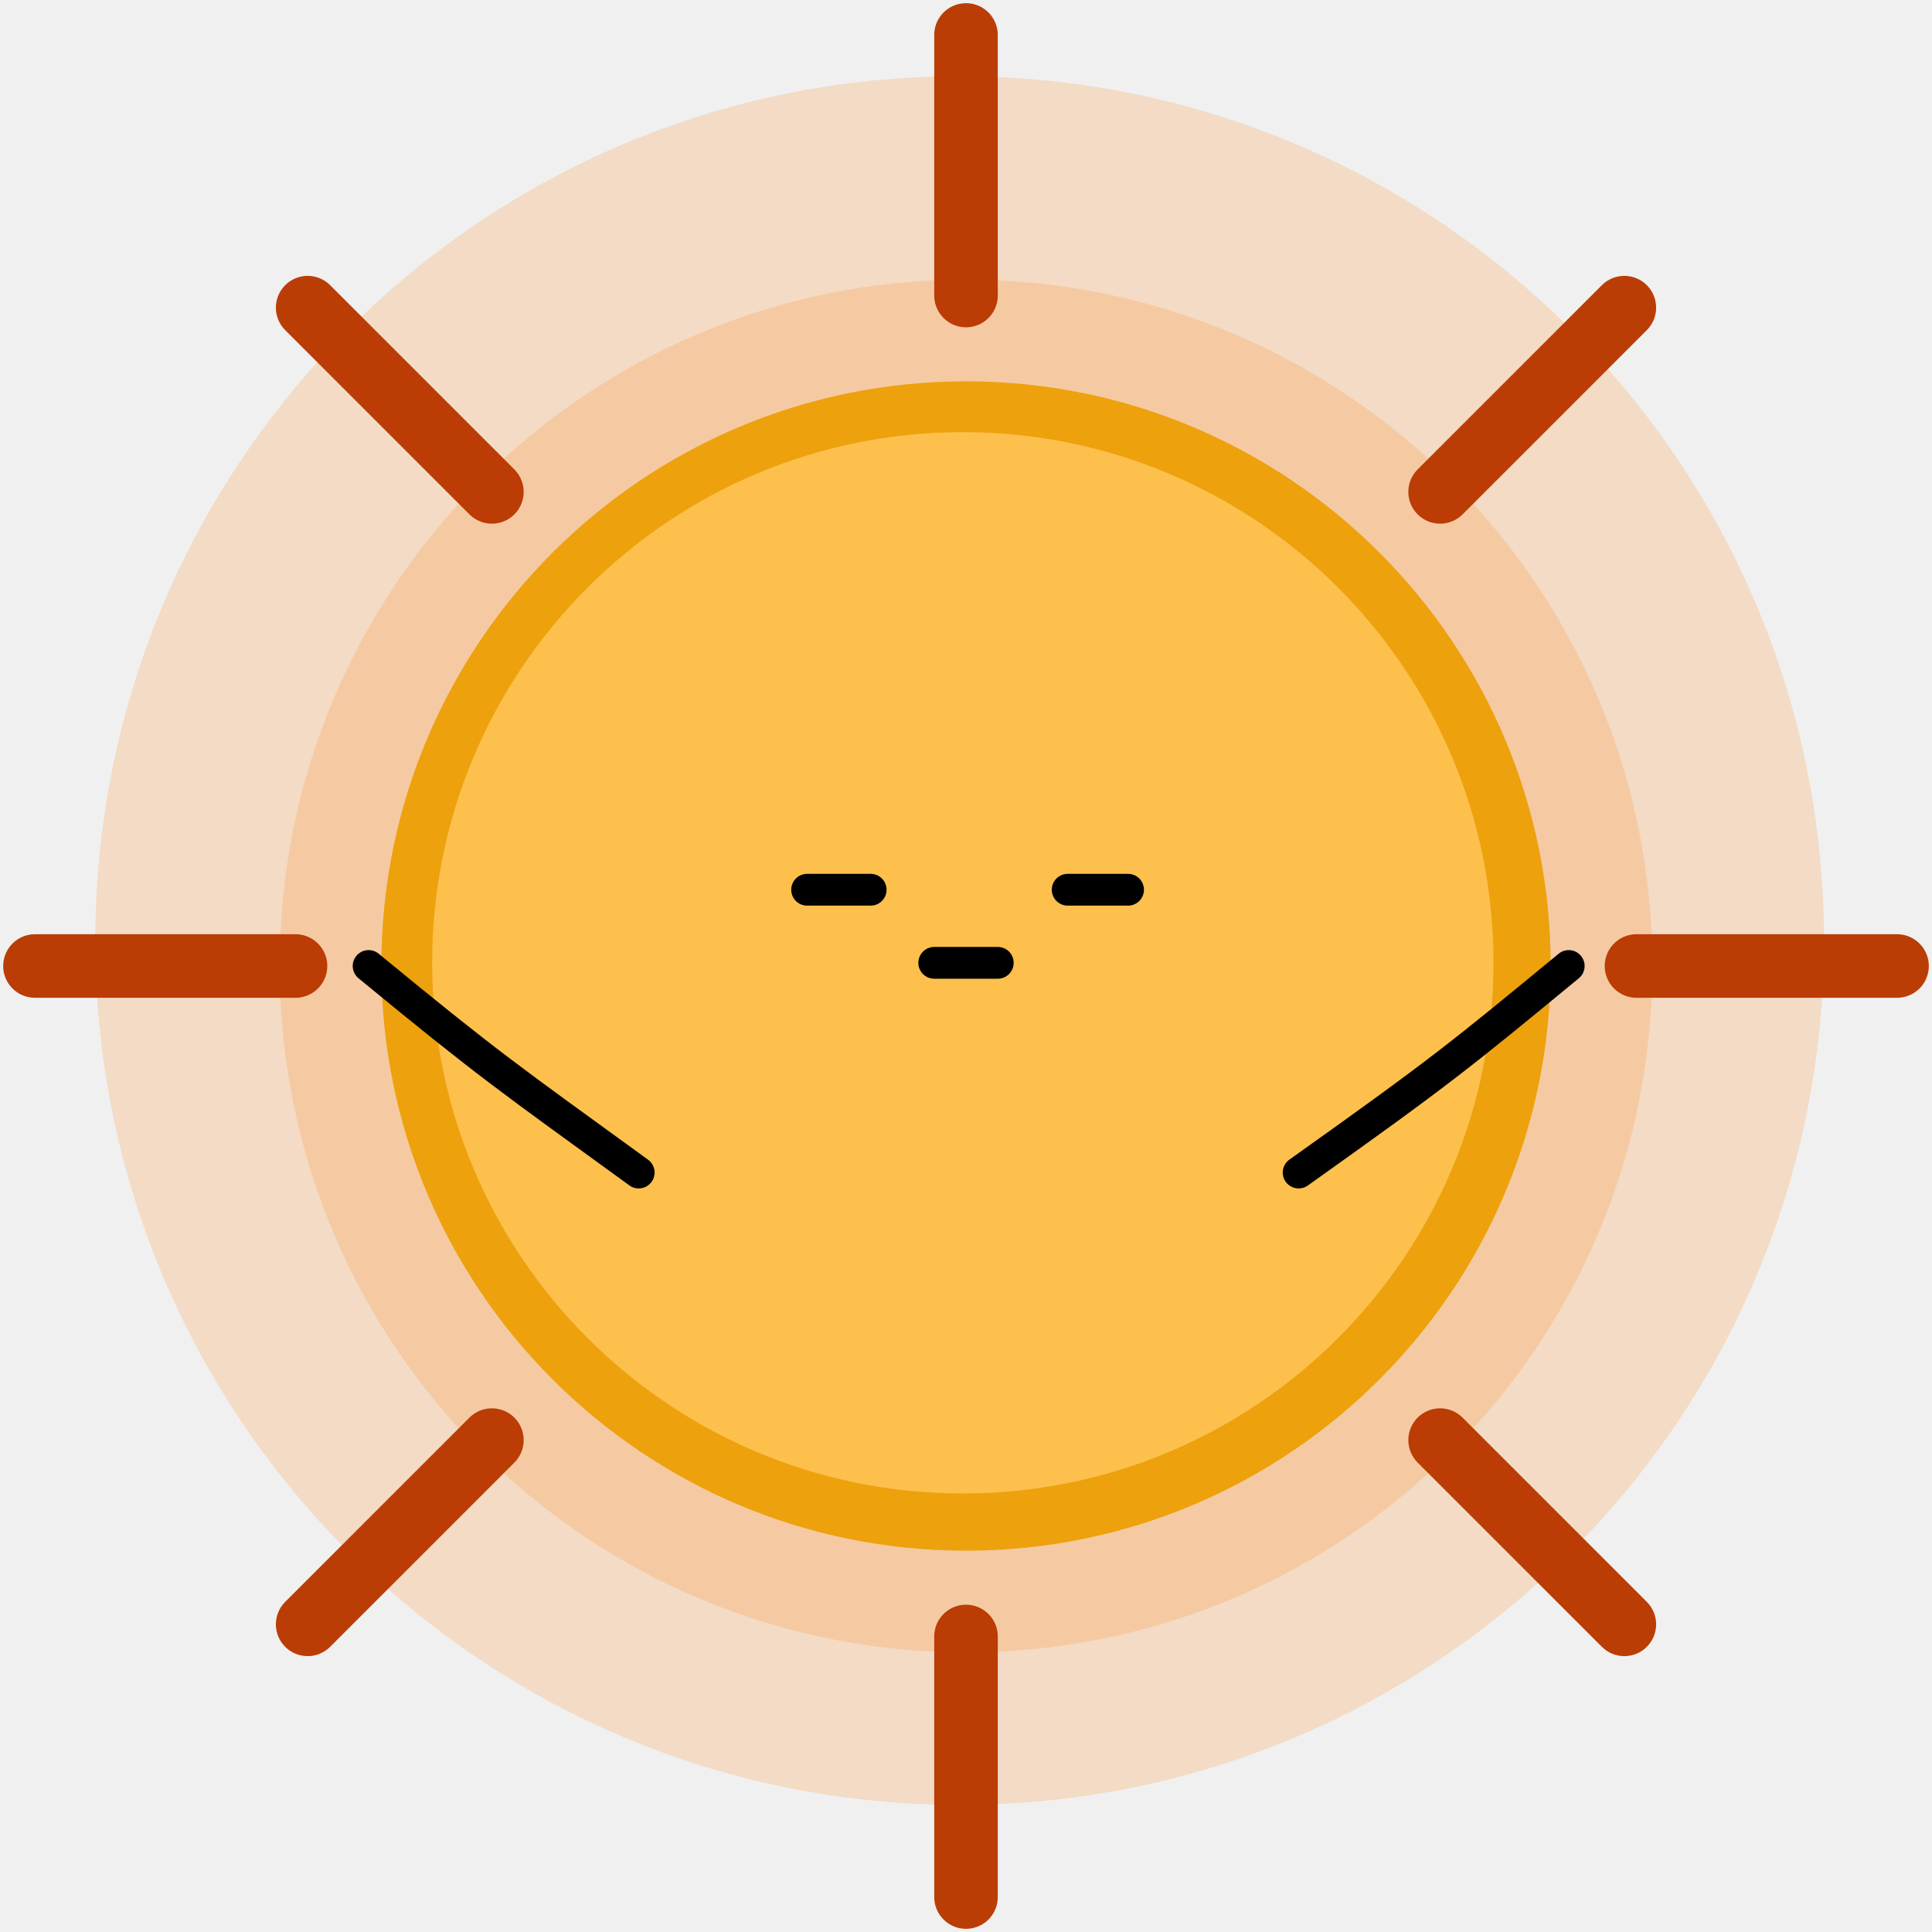
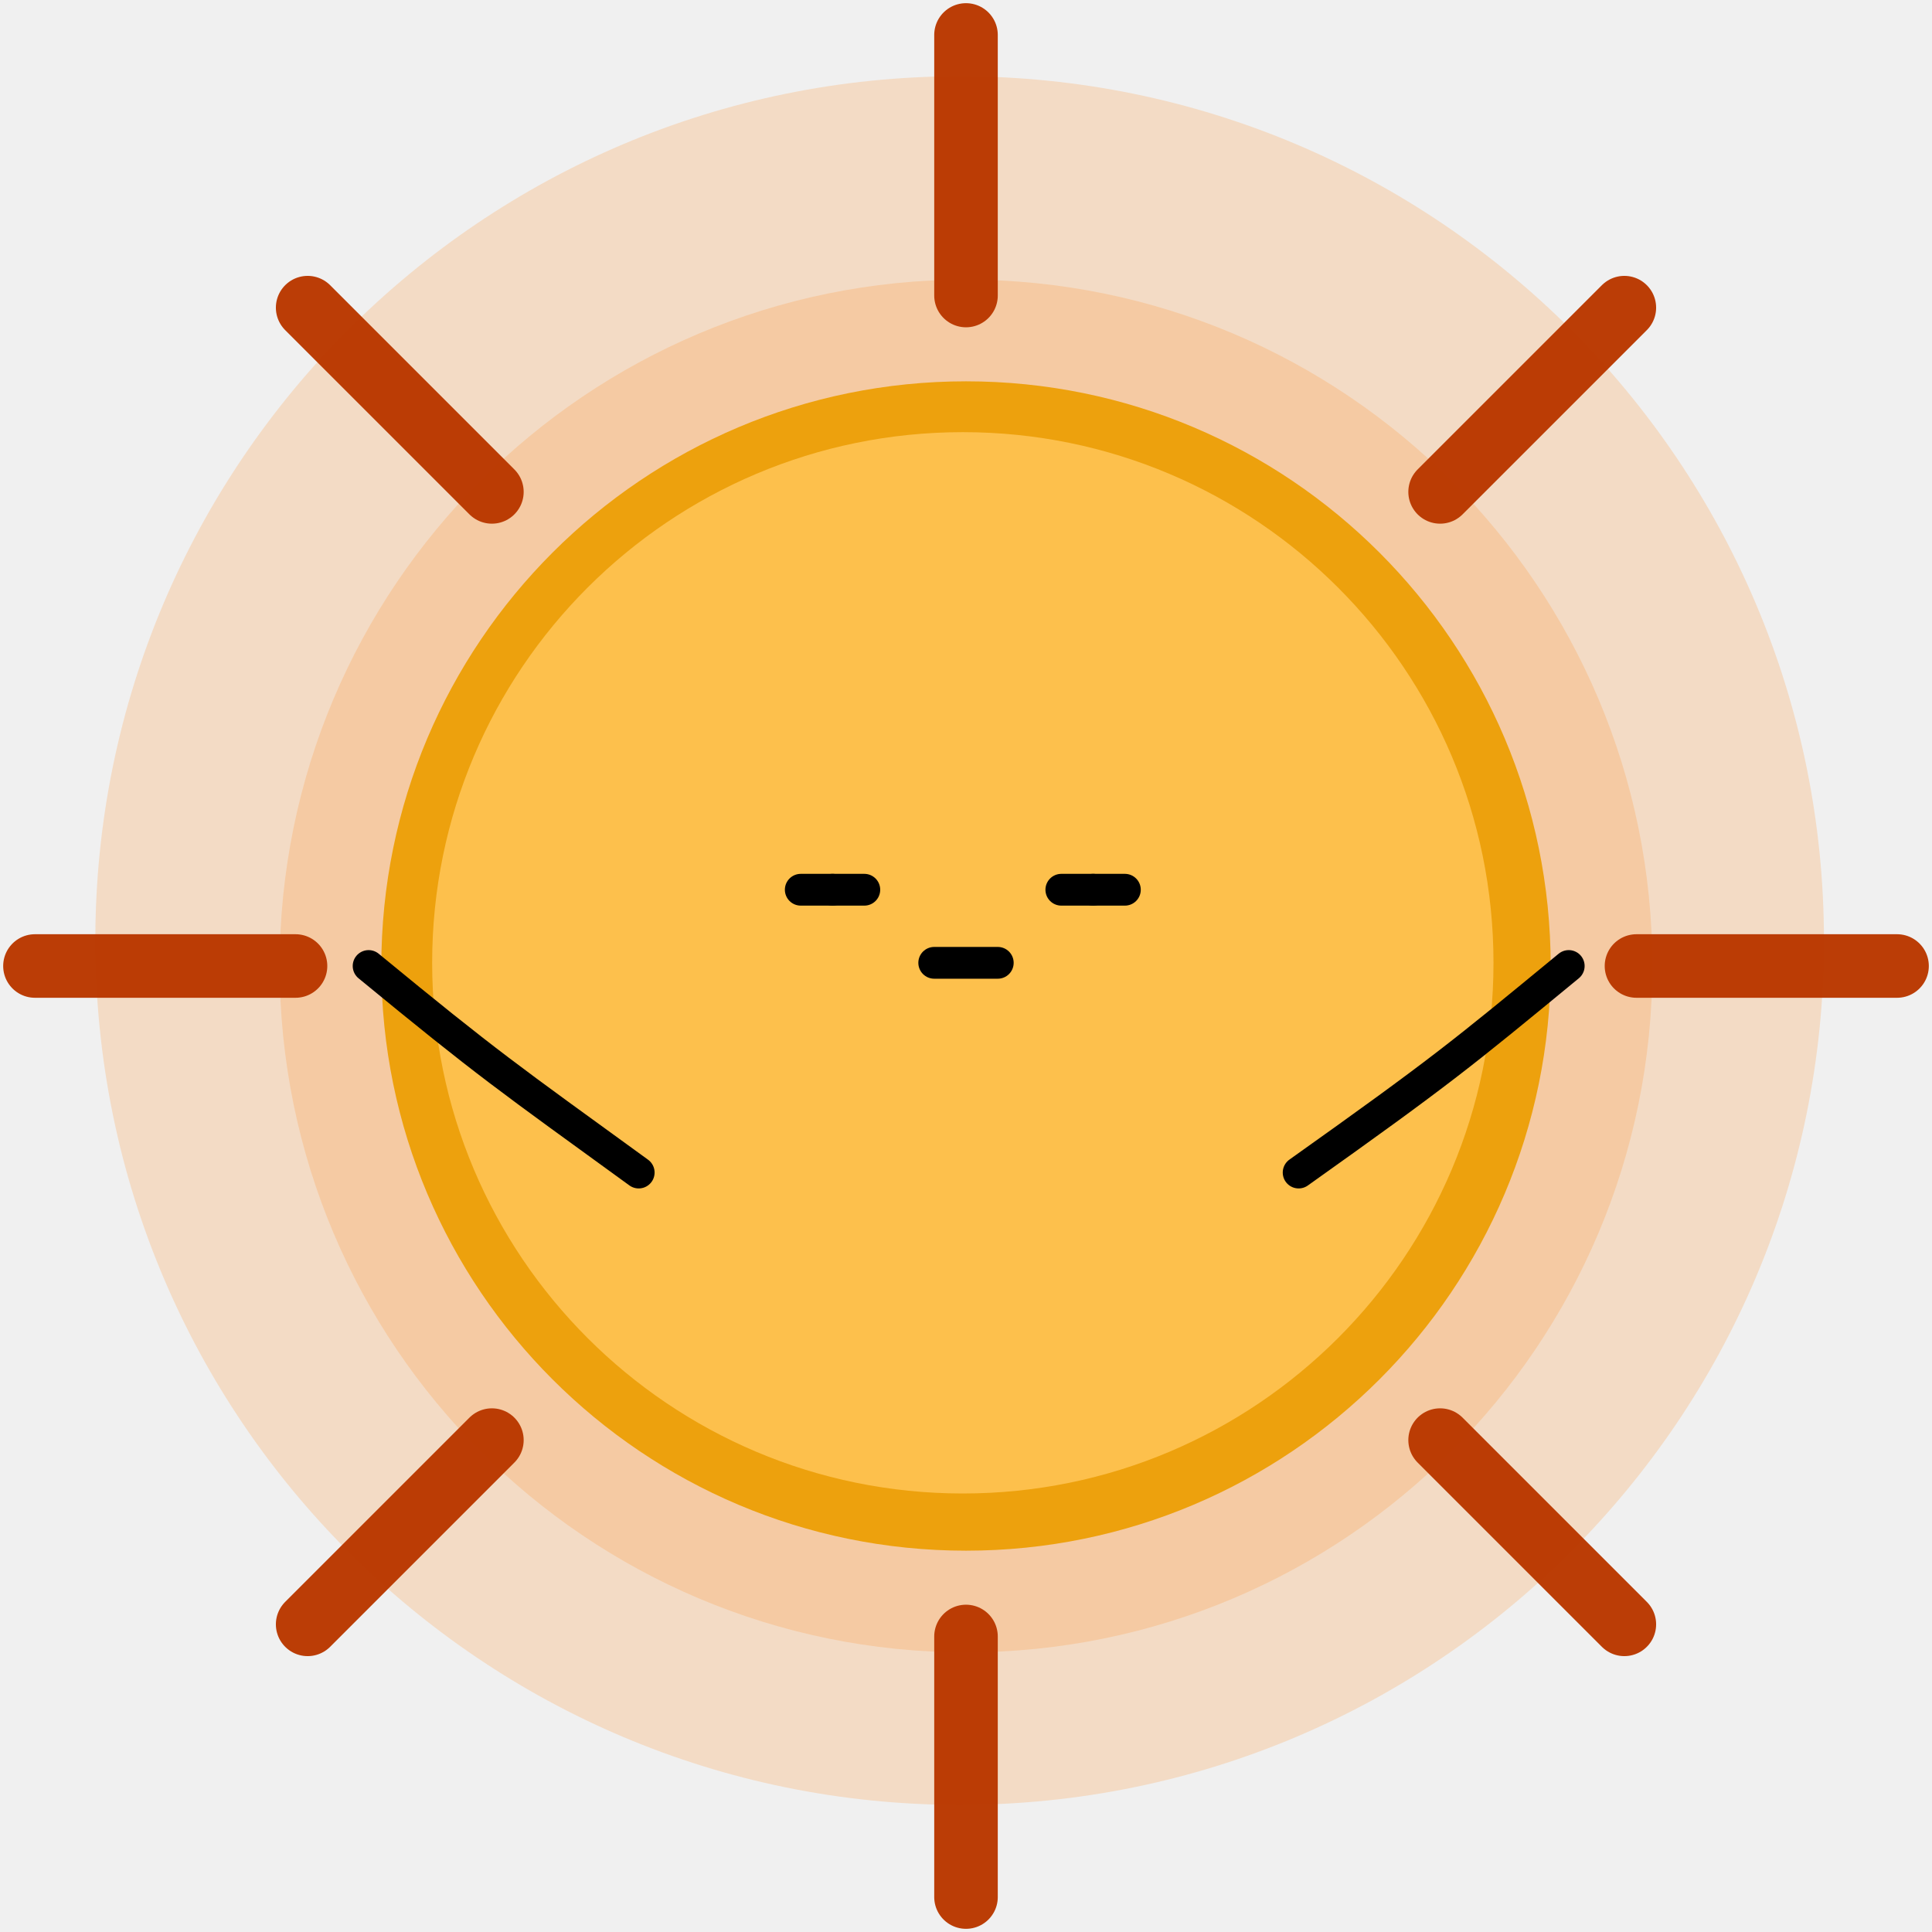
<svg xmlns="http://www.w3.org/2000/svg" width="304" height="304" viewBox="0 0 304 304" fill="none">
  <g id="cool_sun" clip-path="url(#clip0_12_4)">
    <circle id="Ellipse 3" cx="152" cy="152" r="108" fill="#FF881A" fill-opacity="0.2" />
    <circle id="Ellipse 4" cx="151" cy="148" r="136" fill="#FF881A" fill-opacity="0.2" />
    <g id="body">
      <circle id="inner_body" cx="152" cy="152" r="92" fill="#EDA10D" />
      <circle id="outer_body" cx="151.5" cy="151.5" r="83.5" fill="#FDC04C" />
    </g>
    <g id="sun_radiant">
      <path id="Line 8" d="M48.409 48.409L77.4 77.4" stroke="#BA3902" stroke-opacity="0.98" stroke-width="10" stroke-linecap="round" />
      <path id="Line 7" d="M46.5 152H5.5" stroke="#BA3902" stroke-opacity="0.98" stroke-width="10" stroke-linecap="round" />
      <path id="Line 6" d="M77.4 226.6L48.409 255.591" stroke="#BA3902" stroke-opacity="0.98" stroke-width="10" stroke-linecap="round" />
      <path id="Line 5" d="M152 257.5V298.5" stroke="#BA3902" stroke-opacity="0.98" stroke-width="10" stroke-linecap="round" />
      <path id="Line 4" d="M255.591 255.591L226.6 226.6" stroke="#BA3902" stroke-opacity="0.98" stroke-width="10" stroke-linecap="round" />
      <path id="Line 3" d="M257.5 152H298.5" stroke="#BA3902" stroke-opacity="0.98" stroke-width="10" stroke-linecap="round" />
      <path id="Line 2" d="M226.6 77.4L255.591 48.409" stroke="#BA3902" stroke-opacity="0.98" stroke-width="10" stroke-linecap="round" />
      <path id="Line 1" d="M152 46.5V5.5" stroke="#BA3902" stroke-opacity="0.98" stroke-width="10" stroke-linecap="round" />
    </g>
    <g id="arm_idle">
      <path id="Vector 7" d="M58 152C76.84 167.5 79.84 169.5 100.5 184.5" stroke="black" stroke-width="5" stroke-linecap="round" />
      <path id="Vector 8" d="M246.84 152C229.84 166 226.84 168.5 204.34 184.5" stroke="black" stroke-width="5" stroke-linecap="round" />
    </g>
    <g id="face_1">
      <g id="eyes_closed">
-         <path id="Vector 1" d="M127 140H137" stroke="black" stroke-width="5" stroke-linecap="round" />
-         <path id="Vector 3" d="M168 140H177.5" stroke="black" stroke-width="5" stroke-linecap="round" />
+         <g id="left_eye">
+           <path id="left" d="M131 140H126" stroke="black" stroke-width="5" stroke-linecap="round" />
+           <path id="right" d="M131 140H136" stroke="black" stroke-width="5" stroke-linecap="round" />
+         </g>
+         <g id="right_eye">
+           <path id="left_2" d="M172 140H167" stroke="black" stroke-width="5" stroke-linecap="round" />
+           <path id="right_2" d="M172 140H177" stroke="black" stroke-width="5" stroke-linecap="round" />
+         </g>
      </g>
      <path id="mouth closed" d="M147 151.5C152.5 151.5 147.2 151.5 152 151.5C156.8 151.5 152.5 151.5 157 151.5" stroke="black" stroke-width="5" stroke-linecap="round" />
    </g>
  </g>
  <defs>
    <clipPath id="clip0_12_4">
      <rect width="304" height="304" fill="white" />
    </clipPath>
  </defs>
</svg>
